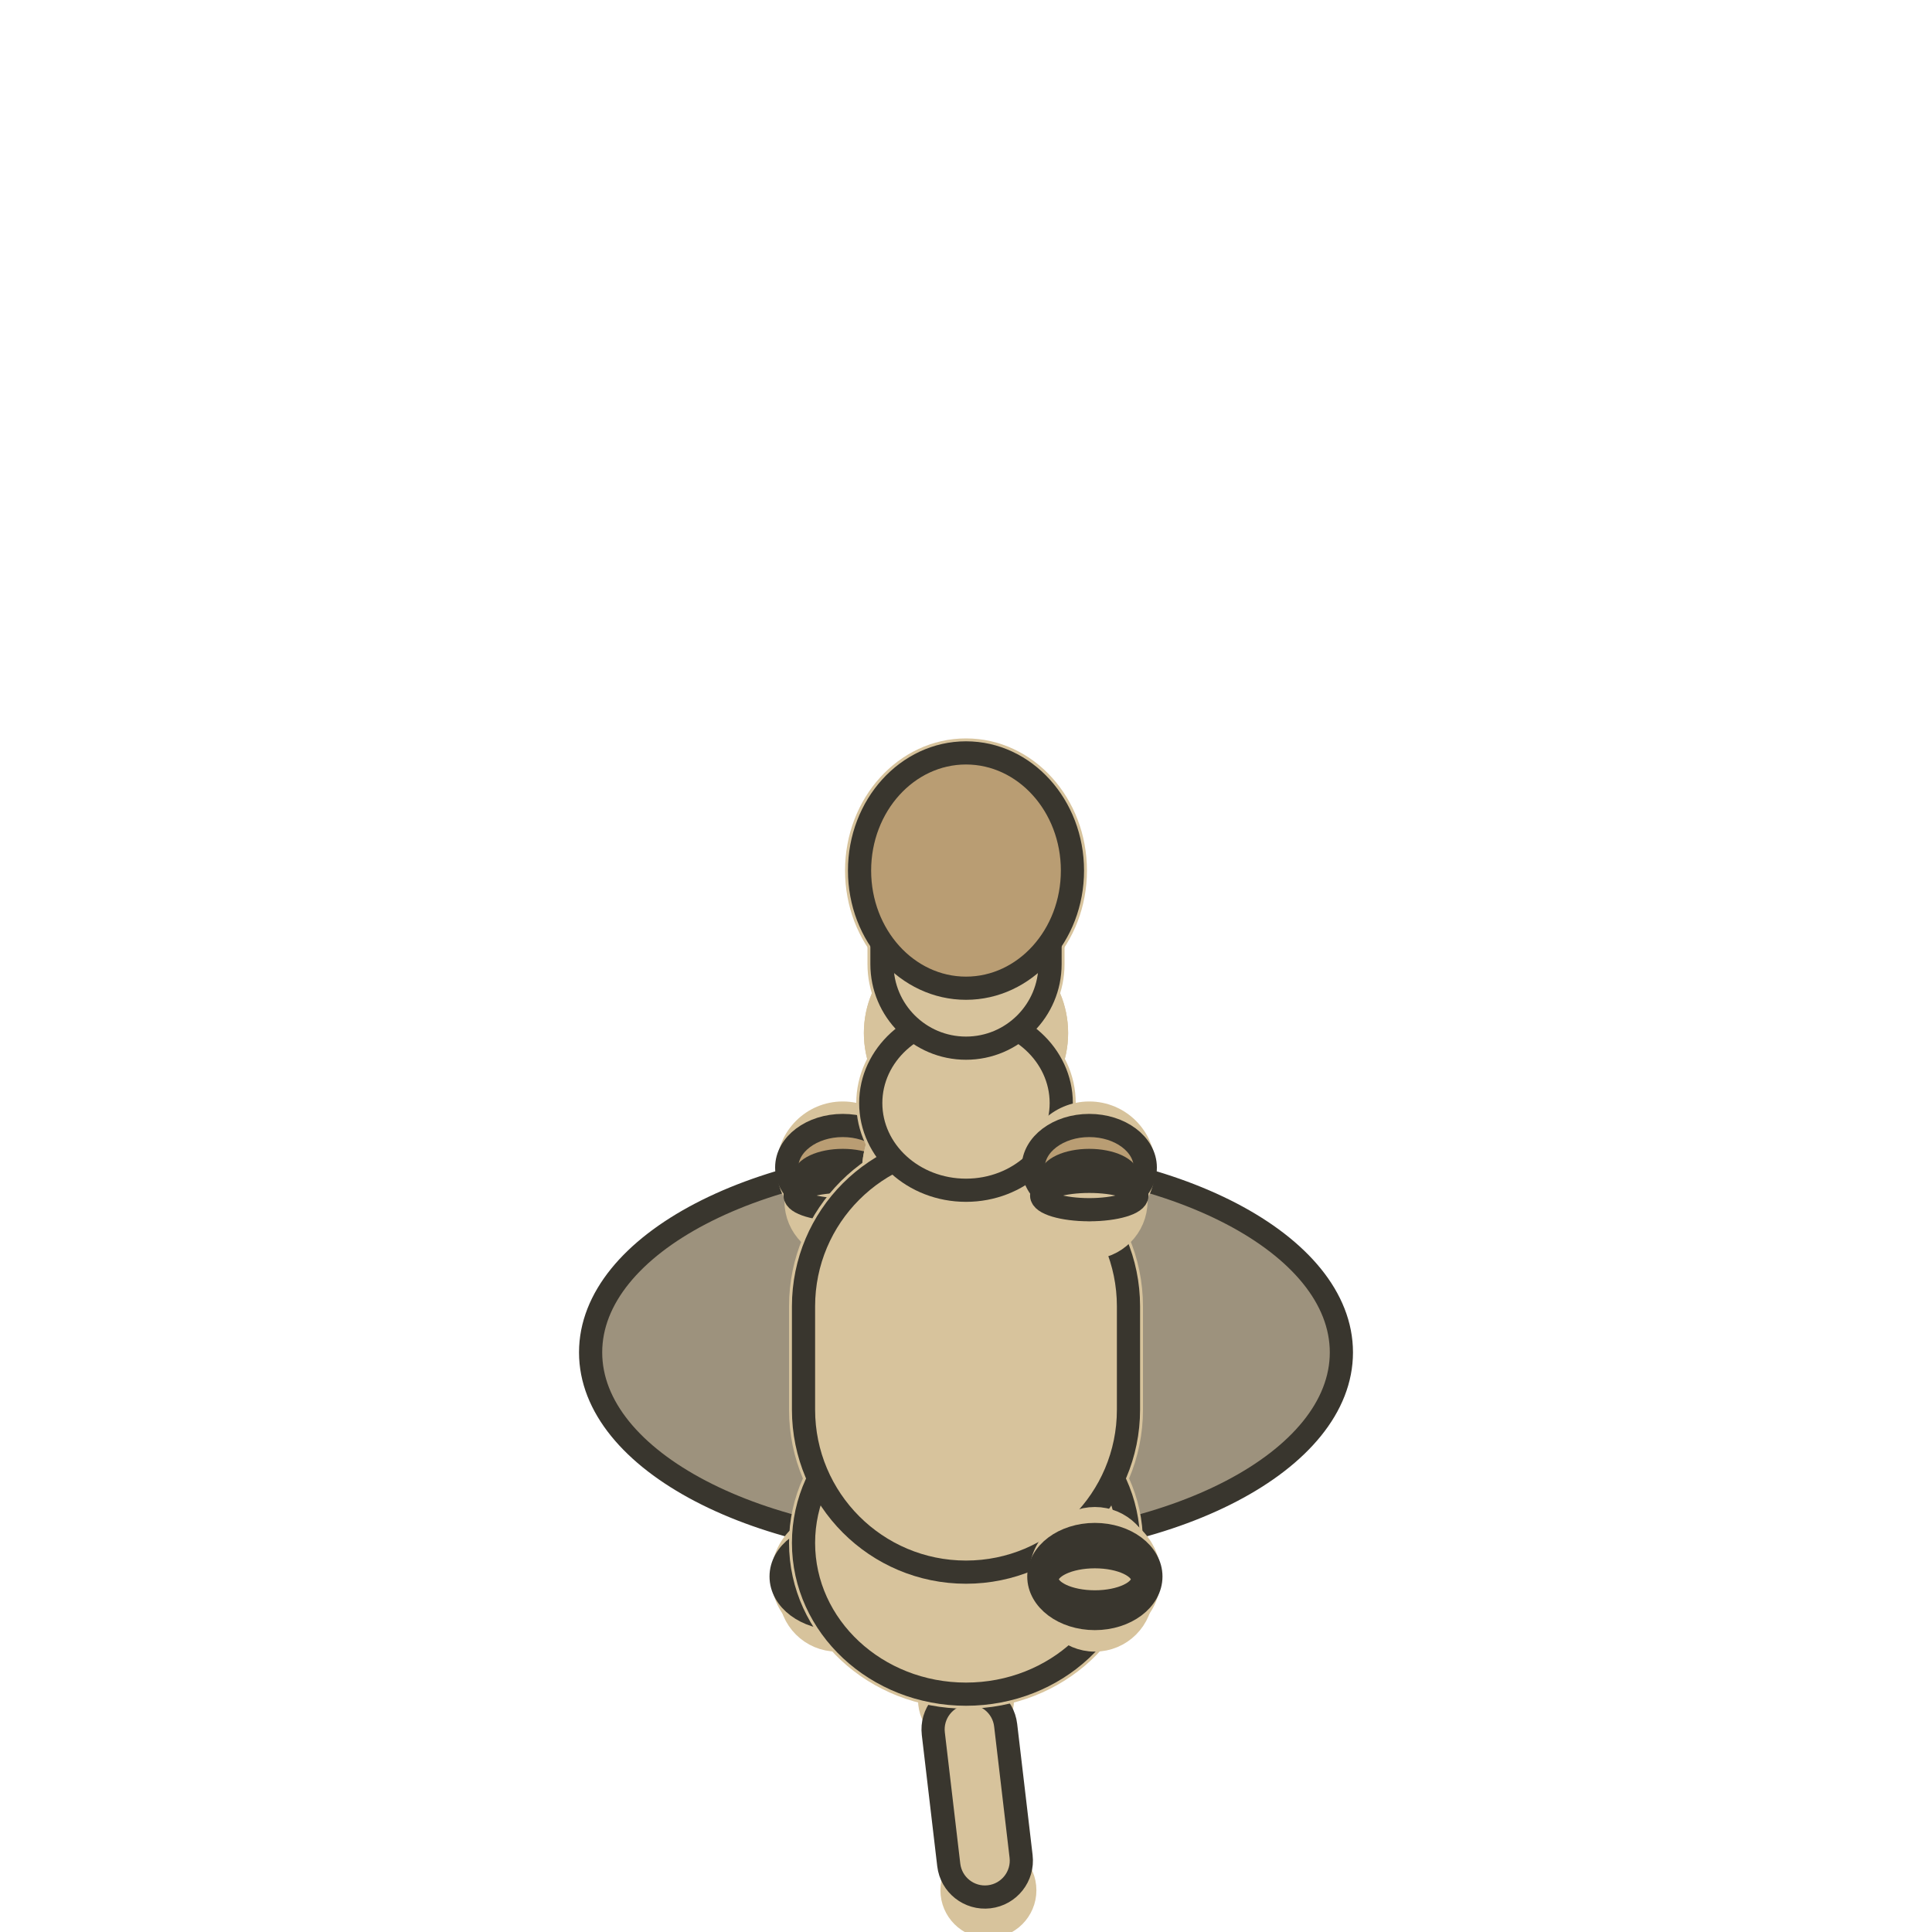
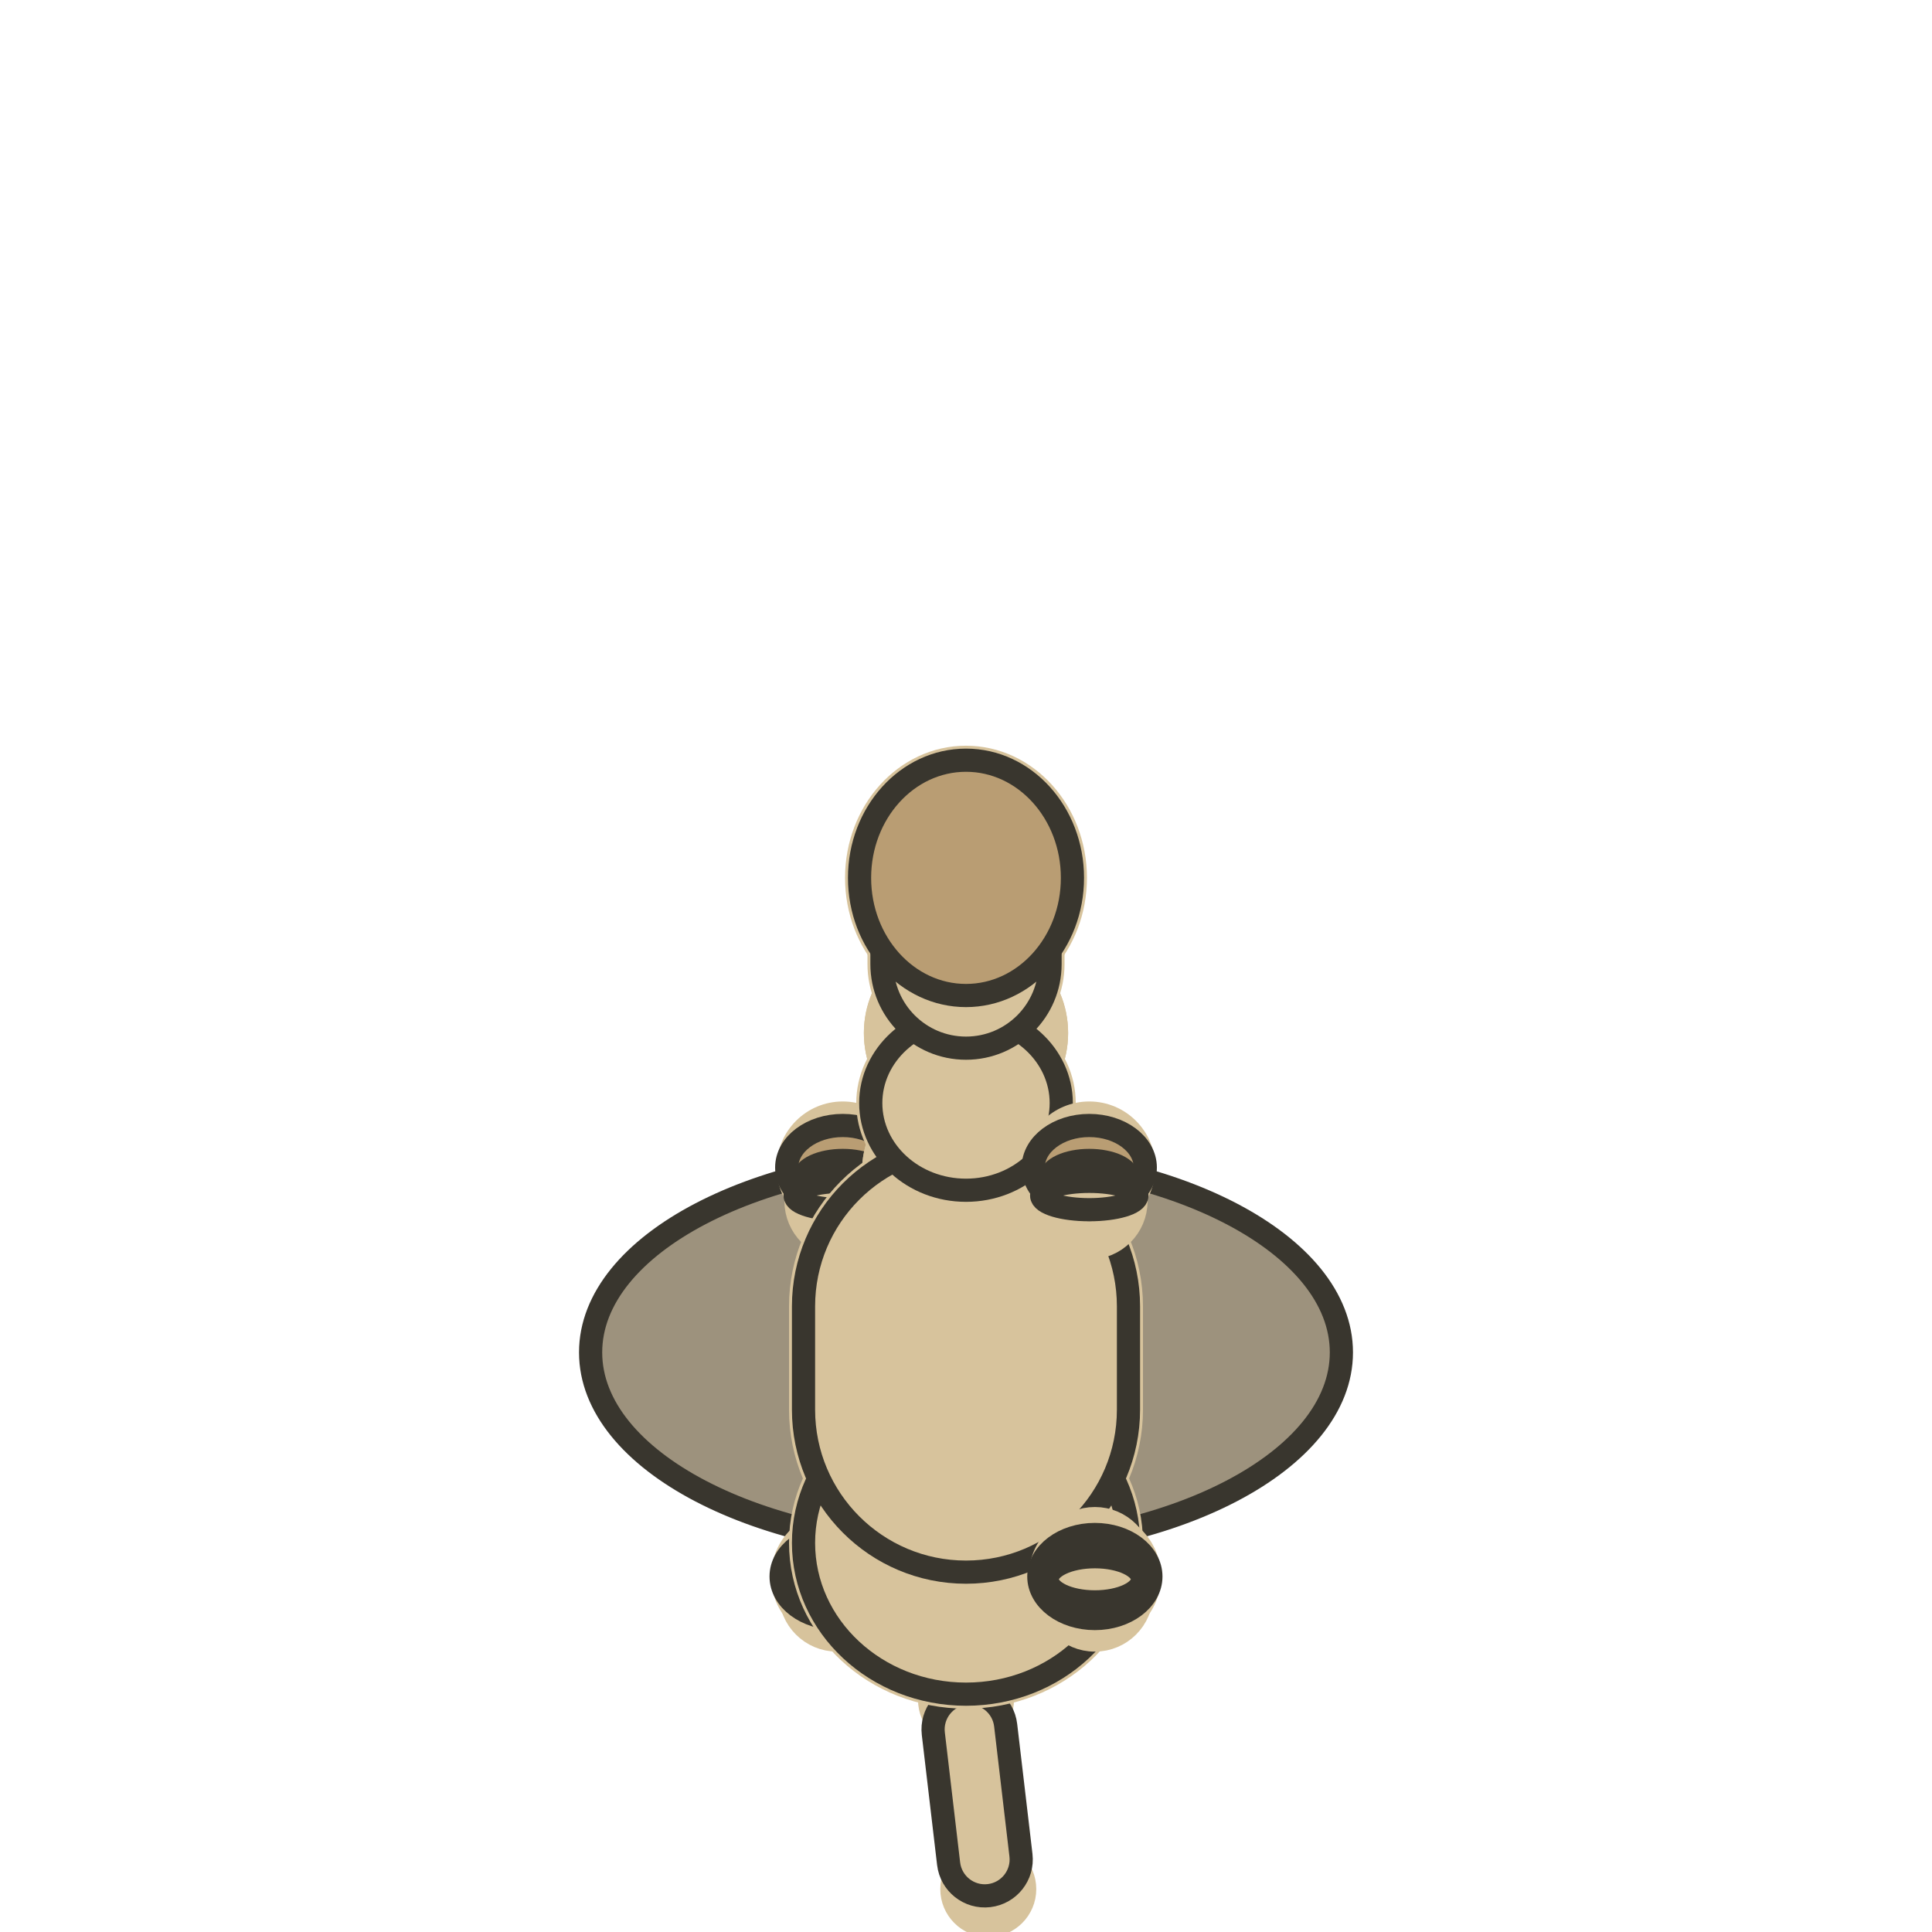
<svg xmlns="http://www.w3.org/2000/svg" viewBox="0 0 100 100">
  <style>.paperPlate{fill:#d7c39c;stroke:#39362e;stroke-width:1.2;vector-effect:non-scaling-stroke}.plateShade{fill:#b99d73}.paperPlate[data-palette-role="shadow"]{fill:#9d927d}.coreOccluderCell,.jointGasket{fill:#d7c39c;stroke:#d7c39c;stroke-width:1.5;vector-effect:non-scaling-stroke}.faceEye{fill:#fffdf7;stroke:#39362e;stroke-width:.8}.faceNose,.wingMembrane{fill:#b99d73;stroke:#39362e;stroke-width:.8;stroke-linejoin:round}</style>
  <g id="groundShadowGroup" data-compositing-group="ground shadow">
    <ellipse id="castShadow" class="paperPlate" data-palette-role="shadow" cx="50" cy="70" rx="19.43" ry="10.15" />
  </g>
  <g id="cameraFarAppendagesGroup" data-compositing-group="camera-far appendages">
    <circle id="farRearPawGasket" class="jointGasket" data-palette-role="base" cx="43.33" cy="81.6" r="2.668" />
    <circle id="farFrontPawGasket" class="jointGasket" data-palette-role="base" cx="43.62" cy="60.43" r="2.668" />
    <circle id="farRearKneeGasket" class="jointGasket" data-palette-role="base" cx="43.33" cy="82.47" r="2.268" />
    <circle id="farFrontKneeGasket" class="jointGasket" data-palette-role="base" cx="43.62" cy="61.59" r="2.268" />
-     <circle id="tailTipGasket" class="jointGasket" data-palette-role="secondary" cx="51.16" cy="97.84" r="1.734" />
+     <circle id="tailTipGasket" class="jointGasket" data-palette-role="secondary" cx="51.153" cy="97.78" r="1.734" />
    <circle id="farRearHipGasket" class="jointGasket" data-palette-role="base" cx="43.33" cy="81.02" r="2.268" />
    <circle id="tailBaseGasket" class="jointGasket" data-palette-role="secondary" cx="50" cy="87.98" r="1.734" />
    <circle id="farFrontHipGasket" class="jointGasket" data-palette-role="base" cx="43.62" cy="62.17" r="2.268" />
    <ellipse id="farRearPawPlate" class="paperPlate plateShade" data-palette-role="hoof" cx="43.33" cy="81.6" rx="2.9" ry="2.175" />
    <rect id="farRearLowerPlate" class="paperPlate" data-palette-role="base" x="42.965" y="80.44" width="1.601" height="4.06" rx="2.03" transform="rotate(-90 43.33 82.47)" />
    <ellipse id="farFrontPawPlate" class="paperPlate plateShade" data-palette-role="hoof" cx="43.62" cy="60.43" rx="2.9" ry="2.175" />
    <rect id="farFrontLowerPlate" class="paperPlate" data-palette-role="base" x="43.255" y="59.56" width="1.891" height="4.06" rx="2.03" transform="rotate(-90 43.62 61.59)" />
    <rect id="farRearUpperPlate" class="paperPlate" data-palette-role="base" x="42.886" y="78.555" width="2.337" height="4.93" rx="2.465" transform="rotate(90 43.33 81.02)" />
    <rect id="farFrontUpperPlate" class="paperPlate" data-palette-role="base" x="43.176" y="59.705" width="1.467" height="4.93" rx="2.465" transform="rotate(-90 43.62 62.17)" />
-     <rect id="tailPlate" class="paperPlate" data-palette-role="secondary" x="49.661" y="86.095" width="10.607" height="3.77" rx="1.885" transform="rotate(83.29016 50 87.98)" />
+     <rect id="tailPlate" class="paperPlate" data-palette-role="secondary" x="49.661" y="86.095" width="10.546" height="3.77" rx="1.885" transform="rotate(83.29016 50 87.98)" />
  </g>
  <g id="opaqueCoreOccluderGroup" data-compositing-group="opaque core occluder">
    <g id="coreOccluder" data-palette-role="base" data-geometry="opaque-union">
      <rect id="torsoPlateOccluderCell" class="coreOccluderCell" data-palette-role="base" x="48.486" y="71.45" width="22.168" height="16.82" rx="8.41" transform="rotate(-90 50 79.86)" />
      <ellipse id="pelvisPlateOccluderCell" class="coreOccluderCell" data-palette-role="base" cx="50" cy="79.86" rx="8.41" ry="7.83" />
      <rect id="neckPlateOccluderCell" class="coreOccluderCell" data-palette-role="base" x="49.113" y="55.79" width="9.025" height="9.86" rx="4.93" transform="rotate(-90 50 60.72)" />
-       <rect id="headConnectorPlateOccluderCell" class="coreOccluderCell" data-palette-role="base" x="49.217" y="49.12" width="9.976" height="8.7" rx="4.35" transform="rotate(-90 50 53.47)" />
-       <ellipse id="headPlateOccluderCell" class="coreOccluderCell" data-palette-role="base" cx="50" cy="45.06" rx="5.51" ry="6.09" />
+       <rect id="headConnectorPlateOccluderCell" class="coreOccluderCell" data-palette-role="base" x="49.217" y="49.12" width="9.598" height="8.7" rx="4.35" transform="rotate(-90 50 53.47)" />
+       <ellipse id="headPlateOccluderCell" class="coreOccluderCell" data-palette-role="base" cx="50" cy="45.438" rx="5.51" ry="6.09" />
      <circle id="pelvisGasketOccluderCell" class="coreOccluderCell" data-palette-role="base" cx="50" cy="79.86" r="4.64" />
      <circle id="chestGasketOccluderCell" class="coreOccluderCell" data-palette-role="base" cx="50" cy="60.72" r="4.64" />
      <circle id="neckGasketOccluderCell" class="coreOccluderCell" data-palette-role="base" cx="50" cy="53.47" r="4.536" />
-       <circle id="headGasketOccluderCell" class="coreOccluderCell" data-palette-role="base" cx="50" cy="45.06" r="4.64" />
+       <circle id="headGasketOccluderCell" class="coreOccluderCell" data-palette-role="base" cx="50" cy="45.438" r="4.64" />
    </g>
  </g>
  <g id="coreSurfaceGroup" data-compositing-group="core surface plates">
    <circle id="pelvisGasket" class="jointGasket" data-palette-role="base" cx="50" cy="79.86" r="4.64" />
    <circle id="chestGasket" class="jointGasket" data-palette-role="base" cx="50" cy="60.72" r="4.64" />
    <circle id="neckGasket" class="jointGasket" data-palette-role="base" cx="50" cy="53.47" r="4.536" />
-     <circle id="headGasket" class="jointGasket" data-palette-role="secondary" cx="50" cy="45.06" r="4.64" />
+     <circle id="headGasket" class="jointGasket" data-palette-role="secondary" cx="50" cy="45.438" r="4.64" />
    <ellipse id="pelvisPlate" class="paperPlate " data-palette-role="base" cx="50" cy="79.86" rx="8.41" ry="7.83" />
    <rect id="torsoPlate" class="paperPlate" data-palette-role="base" x="48.486" y="71.45" width="22.168" height="16.82" rx="8.41" transform="rotate(-90 50 79.86)" />
    <rect id="neckPlate" class="paperPlate" data-palette-role="base" x="49.113" y="55.79" width="9.025" height="9.86" rx="4.93" transform="rotate(-90 50 60.72)" />
-     <rect id="headConnectorPlate" class="paperPlate" data-palette-role="base" x="49.217" y="49.12" width="9.976" height="8.7" rx="4.35" transform="rotate(-90 50 53.47)" />
-     <ellipse id="headPlate" class="paperPlate plateShade" data-palette-role="secondary" cx="50" cy="45.06" rx="5.51" ry="6.09" />
+     <rect id="headConnectorPlate" class="paperPlate" data-palette-role="base" x="49.217" y="49.12" width="9.598" height="8.7" rx="4.35" transform="rotate(-90 50 53.47)" />
+     <ellipse id="headPlate" class="paperPlate plateShade" data-palette-role="secondary" cx="50" cy="45.438" rx="5.51" ry="6.09" />
  </g>
  <g id="cameraNearAppendagesGroup" data-compositing-group="camera-near appendages">
    <circle id="nearRearPawGasket" class="jointGasket" data-palette-role="base" cx="56.67" cy="81.6" r="2.668" />
    <circle id="nearFrontPawGasket" class="jointGasket" data-palette-role="base" cx="56.38" cy="60.43" r="2.668" />
    <circle id="nearRearKneeGasket" class="jointGasket" data-palette-role="base" cx="56.67" cy="82.47" r="2.268" />
    <circle id="nearFrontKneeGasket" class="jointGasket" data-palette-role="base" cx="56.38" cy="61.59" r="2.268" />
    <circle id="nearRearHipGasket" class="jointGasket" data-palette-role="base" cx="56.67" cy="81.02" r="2.268" />
    <circle id="nearFrontHipGasket" class="jointGasket" data-palette-role="base" cx="56.38" cy="62.17" r="2.268" />
    <ellipse id="nearRearPawPlate" class="paperPlate plateShade" data-palette-role="hoof" cx="56.67" cy="81.6" rx="2.9" ry="2.175" />
    <rect id="nearRearLowerPlate" class="paperPlate" data-palette-role="base" x="56.305" y="80.44" width="1.601" height="4.06" rx="2.03" transform="rotate(-90 56.67 82.47)" />
    <ellipse id="nearFrontPawPlate" class="paperPlate plateShade" data-palette-role="hoof" cx="56.38" cy="60.43" rx="2.9" ry="2.175" />
    <rect id="nearFrontLowerPlate" class="paperPlate" data-palette-role="base" x="56.015" y="59.56" width="1.891" height="4.06" rx="2.03" transform="rotate(-90 56.38 61.59)" />
    <rect id="nearRearUpperPlate" class="paperPlate" data-palette-role="base" x="56.226" y="78.555" width="2.337" height="4.93" rx="2.465" transform="rotate(90 56.67 81.02)" />
    <rect id="nearFrontUpperPlate" class="paperPlate" data-palette-role="base" x="55.936" y="59.705" width="1.467" height="4.93" rx="2.465" transform="rotate(-90 56.38 62.17)" />
  </g>
  <g id="detailsGroup" data-compositing-group="paint/details/accessories" />
</svg>
